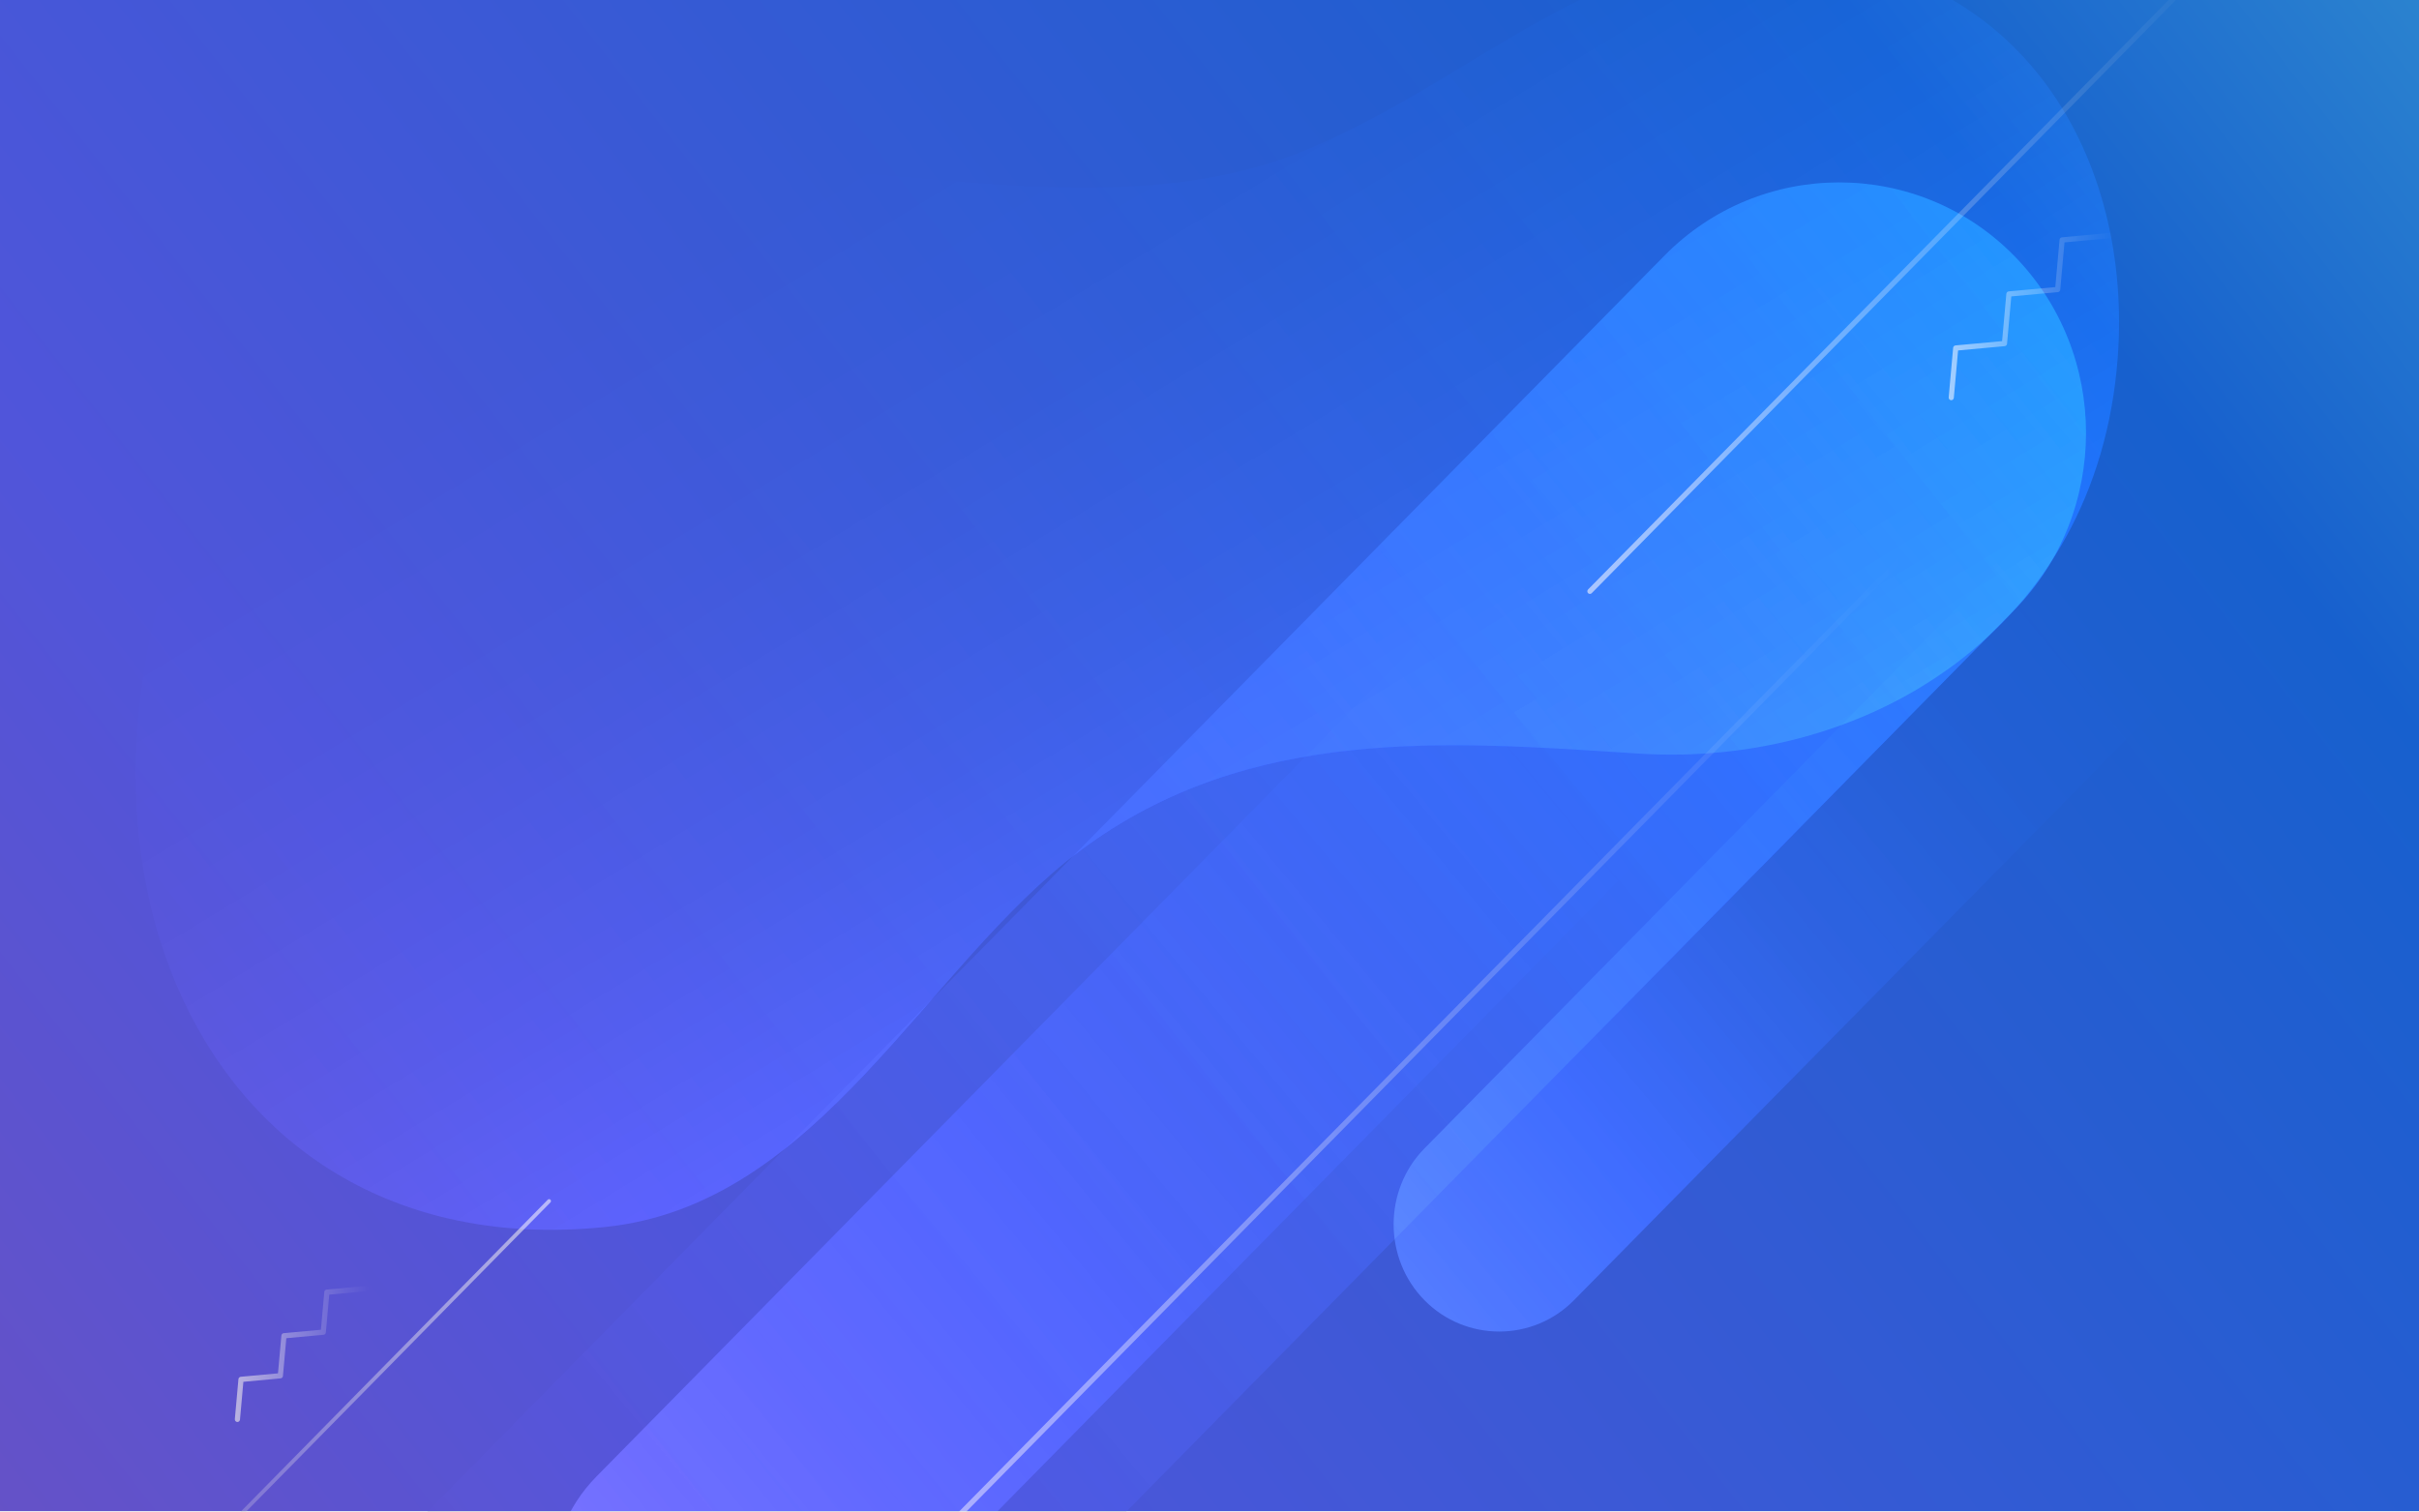
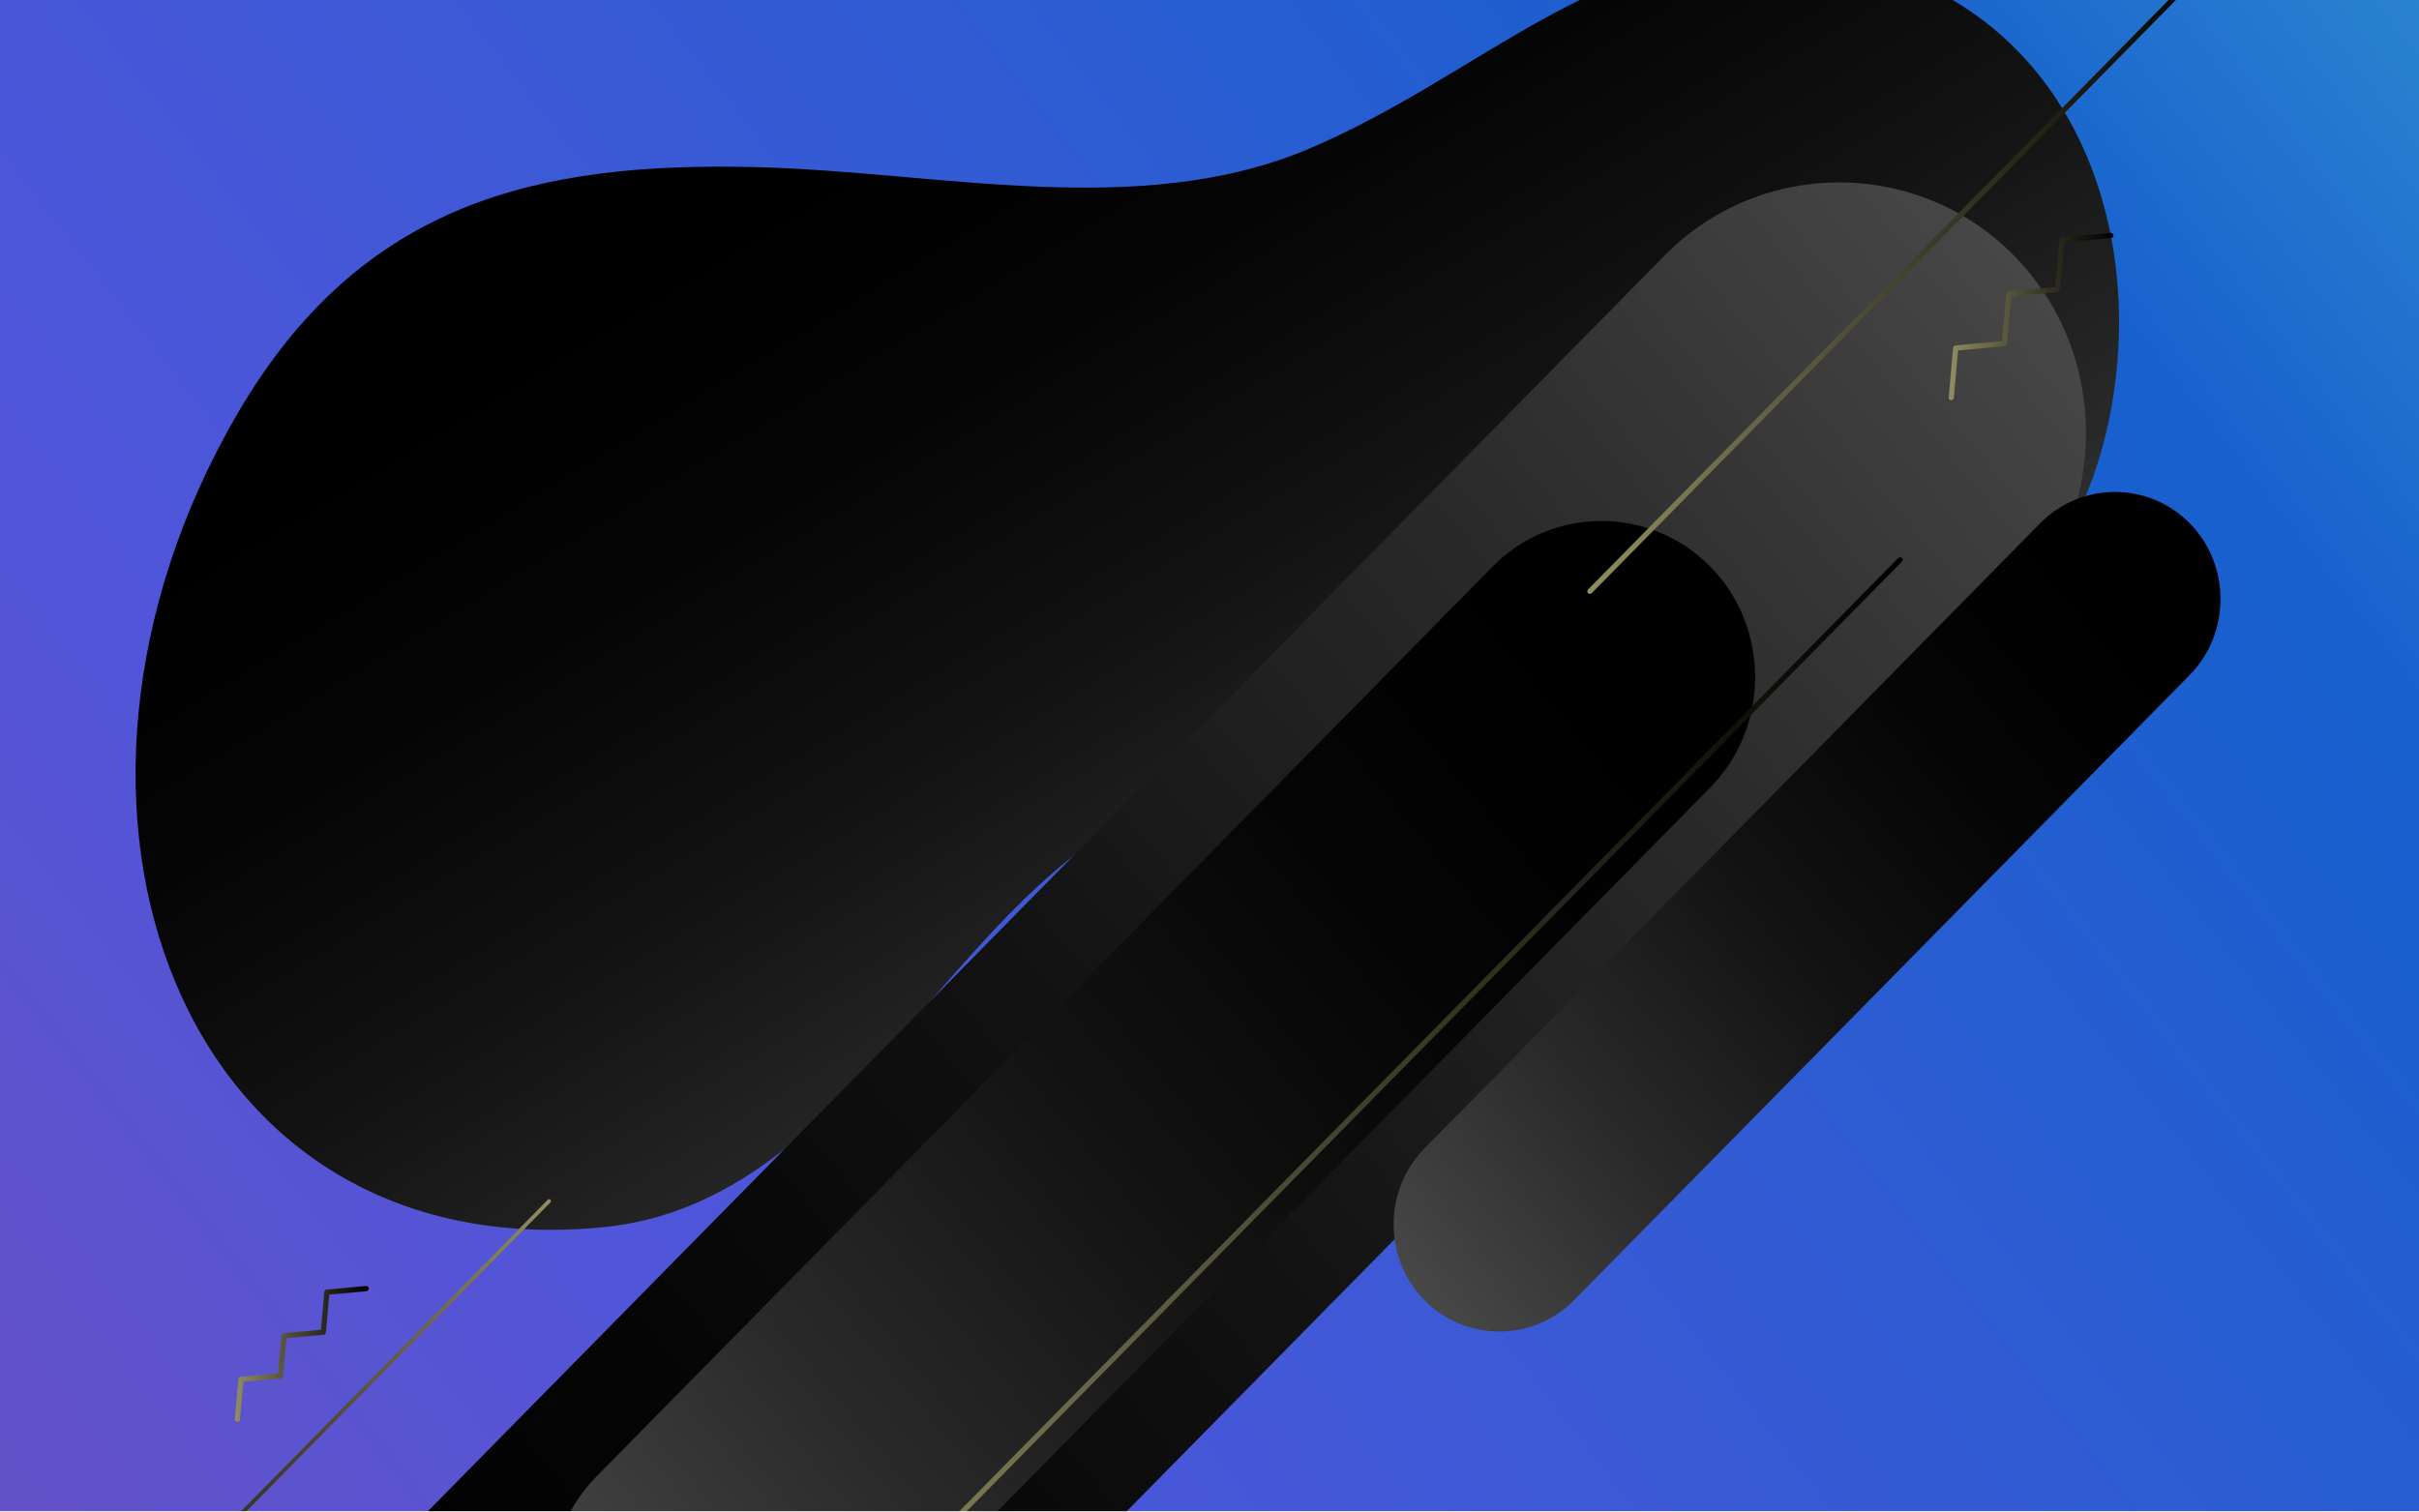
- <svg xmlns="http://www.w3.org/2000/svg" width="1440" height="900" viewBox="0 0 1440 900" fill="none">
-   <g clip-path="url(#clip0_1868_497)">
-     <mask id="mask0_1868_497" style="mask-type:luminance" maskUnits="userSpaceOnUse" x="0" y="0" width="1440" height="900">
-       <path d="M1440 0H0V900H1440V0Z" fill="white" />
-     </mask>
-     <g mask="url(#mask0_1868_497)">
-       <path d="M1440 0H0V900H1440V0Z" fill="url(#paint0_linear_1868_497)" />
-       <g style="mix-blend-mode:color-dodge">
-         <path d="M141.358 246.312C215.112 119.681 321.259 96.334 449.761 99.499C559.715 102.206 678.61 131.562 780.09 88.212C881.256 44.993 951.272 -32.676 1060.31 -28.21C1206.51 -22.223 1269.48 96.621 1260.63 213.287C1248.38 375.043 1111.35 457.44 975.438 448.706C862.958 441.481 743.869 431.287 643.404 506.249C550.869 575.29 487.949 717.627 359.976 730.618C107.484 756.249 4.942 480.521 141.358 246.312Z" fill="url(#paint1_linear_1868_497)" />
-       </g>
-       <g style="mix-blend-mode:color-dodge">
-         <path d="M1198.87 152.182C1141.67 94.085 1048.06 94.085 990.857 152.182L134.125 1022.3C76.922 1080.4 76.922 1175.47 134.125 1233.56C191.328 1291.66 284.934 1291.66 342.137 1233.56L1198.87 363.445C1256.08 305.348 1256.08 210.279 1198.87 152.182Z" fill="url(#paint2_linear_1868_497)" />
-       </g>
-       <g style="mix-blend-mode:color-dodge">
-         <path d="M355.017 1010.77C390.642 1046.95 448.934 1046.95 484.558 1010.77L1018.1 468.897C1053.72 432.716 1053.72 373.512 1018.1 337.331C982.472 301.15 924.18 301.15 888.552 337.331L355.017 879.203C319.395 915.384 319.395 974.587 355.017 1010.77Z" fill="url(#paint3_linear_1868_497)" />
-       </g>
-       <g style="mix-blend-mode:color-dodge">
-         <path d="M847.966 774.192C872.44 799.045 912.486 799.045 936.957 774.192L1303.48 401.941C1327.95 377.085 1327.95 336.413 1303.48 311.56C1279.01 286.704 1238.96 286.704 1214.49 311.56L847.966 683.81C823.496 708.663 823.496 749.335 847.966 774.192Z" fill="url(#paint4_linear_1868_497)" />
-       </g>
-       <g style="mix-blend-mode:screen">
-         <path d="M946.453 353.643C946.063 353.643 945.669 353.49 945.364 353.187C944.764 352.577 944.764 351.587 945.364 350.977L1318.7 -28.191C1319.3 -28.801 1320.27 -28.801 1320.87 -28.191C1321.47 -27.582 1321.47 -26.591 1320.87 -25.982L947.539 353.184C947.241 353.49 946.85 353.643 946.453 353.643Z" fill="url(#paint5_linear_1868_497)" />
-       </g>
-       <g style="mix-blend-mode:screen">
-         <path d="M478.762 997.396C478.368 997.396 477.974 997.24 477.673 996.94C477.073 996.331 477.073 995.34 477.673 994.73L1129.98 332.23C1130.58 331.621 1131.56 331.621 1132.16 332.23C1132.76 332.84 1132.76 333.83 1132.16 334.44L479.848 996.94C479.55 997.24 479.156 997.396 478.762 997.396Z" fill="url(#paint6_linear_1868_497)" />
-       </g>
-       <g style="mix-blend-mode:screen">
-         <path d="M21.125 1027C20.837 1027 20.549 1026.89 20.329 1026.67C19.89 1026.22 19.89 1025.5 20.329 1025.05L326.082 714.334C326.52 713.889 327.233 713.889 327.671 714.334C328.11 714.78 328.11 715.504 327.671 715.949L21.918 1026.67C21.7 1026.89 21.412 1027 21.125 1027Z" fill="url(#paint7_linear_1868_497)" />
-       </g>
-       <g style="mix-blend-mode:screen">
-         <path d="M1161.56 238.297C1161.52 238.297 1161.47 238.297 1161.42 238.29C1160.58 238.212 1159.95 237.45 1160.03 236.593L1162.68 207.093C1162.75 206.343 1163.34 205.747 1164.07 205.678L1191.83 203.115L1194.36 174.915C1194.43 174.165 1195.01 173.568 1195.75 173.5L1223.5 170.947L1226.03 142.75C1226.09 142 1226.68 141.403 1227.42 141.334L1256.45 138.665C1257.29 138.597 1258.04 139.222 1258.12 140.081C1258.19 140.94 1257.57 141.7 1256.72 141.778L1228.98 144.328L1226.45 172.525C1226.38 173.275 1225.79 173.872 1225.05 173.94L1197.31 176.493L1194.77 204.693C1194.71 205.443 1194.12 206.04 1193.38 206.109L1165.63 208.672L1163.09 236.875C1163.02 237.69 1162.35 238.297 1161.56 238.297Z" fill="url(#paint8_linear_1868_497)" />
-       </g>
-       <g style="mix-blend-mode:screen">
-         <path d="M141.335 846.698C141.289 846.698 141.242 846.698 141.193 846.691C140.347 846.613 139.722 845.851 139.799 844.991L141.941 821.188C142.009 820.438 142.593 819.842 143.335 819.773L165.486 817.729L167.507 795.223C167.575 794.473 168.159 793.876 168.901 793.81L191.042 791.776L193.061 769.273C193.129 768.523 193.713 767.926 194.455 767.86L217.873 765.704C218.719 765.638 219.467 766.263 219.544 767.12C219.621 767.979 218.996 768.741 218.15 768.816L196.009 770.854L193.99 793.357C193.922 794.107 193.338 794.704 192.596 794.773L170.455 796.804L168.433 819.313C168.366 820.063 167.781 820.657 167.039 820.726L144.889 822.77L142.864 845.276C142.79 846.088 142.122 846.698 141.335 846.698Z" fill="url(#paint9_linear_1868_497)" />
-       </g>
+ <svg xmlns="http://www.w3.org/2000/svg" xmlns:xlink="http://www.w3.org/1999/xlink" fill="none" height="900" viewBox="0 0 1440 900" width="1440">
+   <linearGradient id="a" gradientUnits="userSpaceOnUse" x1="1688.5" x2="-437.5" y1="-263.5" y2="1399">
+     <stop offset="0" stop-color="#45b0d1" />
+     <stop offset=".233" stop-color="#1760ce" />
+     <stop offset=".609" stop-color="#5055da" />
+     <stop offset="1" stop-color="#864da9" />
+   </linearGradient>
+   <linearGradient id="b" gradientUnits="userSpaceOnUse" x1="526.132" x2="882.91" y1="79.181" y2="665.013">
+     <stop offset="0" />
+     <stop offset=".23" stop-color="#050505" />
+     <stop offset=".493" stop-color="#131313" />
+     <stop offset=".771" stop-color="#292929" />
+     <stop offset="1" stop-color="#424242" />
+   </linearGradient>
+   <linearGradient id="c">
+     <stop offset="0" />
+     <stop offset=".194" stop-color="#050505" />
+     <stop offset=".417" stop-color="#131313" />
+     <stop offset=".654" stop-color="#2a2a2a" />
+     <stop offset=".898" stop-color="#494949" />
+     <stop offset="1" stop-color="#595959" />
+   </linearGradient>
+   <linearGradient id="d" gradientUnits="userSpaceOnUse" x1="222.819" x2="1389.32" xlink:href="#c" y1="1071.31" y2="106.719" />
+   <linearGradient id="e" gradientUnits="userSpaceOnUse" x1="962.861" x2="236.413" xlink:href="#c" y1="438.379" y2="1039.08" />
+   <linearGradient id="f" gradientUnits="userSpaceOnUse" x1="1265.53" x2="766.485" xlink:href="#c" y1="380.976" y2="793.641" />
+   <linearGradient id="g">
+     <stop offset="0" stop-color="#918d60" />
+     <stop offset=".377" stop-color="#555338" />
+     <stop offset=".799" stop-color="#181710" />
+     <stop offset="1" />
+   </linearGradient>
+   <linearGradient id="h" gradientUnits="userSpaceOnUse" x1="944.914" x2="1321.33" xlink:href="#g" y1="162.496" y2="162.496" />
+   <linearGradient id="i" gradientUnits="userSpaceOnUse" x1="477.224" x2="1132.61" xlink:href="#g" y1="664.584" y2="664.584" />
+   <linearGradient id="j" gradientUnits="userSpaceOnUse" x1="328.001" x2="20" xlink:href="#g" y1="870.499" y2="870.499" />
+   <linearGradient id="k" gradientUnits="userSpaceOnUse" x1="1160.02" x2="1258.12" xlink:href="#g" y1="188.482" y2="188.482" />
+   <linearGradient id="l" gradientUnits="userSpaceOnUse" x1="139.794" x2="219.552" xlink:href="#g" y1="806.196" y2="806.196" />
+   <clipPath id="m">
+     <path d="m0 0h1440v900h-1440z" />
+   </clipPath>
+   <mask id="n" height="900" maskUnits="userSpaceOnUse" width="1440" x="0" y="0">
+     <path d="m1440 0h-1440v900h1440z" fill="#fff" />
+   </mask>
+   <g clip-path="url(#m)">
+     <g mask="url(#n)">
+       <path d="m1440 0h-1440v900h1440z" fill="url(#a)" />
+       <path d="m141.358 246.312c73.754-126.631 179.901-149.978 308.403-146.813 109.954 2.707 228.849 32.063 330.329-11.288 101.166-43.219 171.182-120.887 280.22-116.422 146.2 5.987 209.17 124.831 200.32 241.497-12.25 161.756-149.28 244.153-285.192 235.419-112.48-7.225-231.569-17.419-332.034 57.543-92.535 69.041-155.455 211.378-283.428 224.369-252.492 25.631-355.034-250.097-218.618-484.306z" fill="url(#b)" />
+       <path d="m1198.87 152.182c-57.2-58.097-150.81-58.097-208.013 0l-856.732 870.118c-57.203 58.1-57.203 153.17 0 211.26 57.203 58.1 150.809 58.1 208.012 0l856.733-870.115c57.21-58.097 57.21-153.166 0-211.263z" fill="url(#d)" />
+       <path d="m355.017 1010.77c35.625 36.18 93.917 36.18 129.541 0l533.542-541.873c35.62-36.181 35.62-95.385 0-131.566-35.628-36.181-93.92-36.181-129.548 0l-533.535 541.872c-35.622 36.181-35.622 95.384 0 131.567z" fill="url(#e)" />
+       <path d="m847.966 774.192c24.474 24.853 64.52 24.853 88.991 0l366.523-372.251c24.47-24.856 24.47-65.528 0-90.381-24.47-24.856-64.52-24.856-88.99 0l-366.524 372.25c-24.47 24.853-24.47 65.525 0 90.382z" fill="url(#f)" />
+       <path d="m946.453 353.643c-.39 0-.784-.153-1.089-.456-.6-.61-.6-1.6 0-2.21l373.336-379.168c.6-.609 1.57-.609 2.17 0s.6 1.6 0 2.209l-373.331 379.166c-.298.306-.689.459-1.086.459z" fill="url(#h)" />
+       <path d="m478.762 997.396c-.394 0-.788-.156-1.089-.456-.6-.609-.6-1.6 0-2.21l652.307-662.5c.6-.609 1.58-.609 2.18 0 .6.61.6 1.6 0 2.21l-652.312 662.5c-.298.3-.692.456-1.086.456z" fill="url(#i)" />
+       <path d="m21.125 1027c-.288 0-.576-.11-.796-.33-.438-.45-.438-1.17 0-1.62l305.753-310.716c.438-.445 1.151-.445 1.589 0 .439.446.439 1.17 0 1.615l-305.753 310.721c-.218.22-.506.33-.794.33z" fill="url(#j)" />
+       <path d="m1161.56 238.297c-.04 0-.09 0-.14-.007-.84-.078-1.47-.84-1.39-1.697l2.65-29.5c.07-.75.66-1.346 1.39-1.415l27.76-2.563 2.53-28.2c.07-.75.65-1.347 1.39-1.415l27.75-2.553 2.53-28.197c.06-.75.65-1.347 1.39-1.416l29.03-2.669c.84-.068 1.59.557 1.67 1.416.07.859-.55 1.619-1.4 1.697l-27.74 2.55-2.53 28.197c-.07.75-.66 1.347-1.4 1.415l-27.74 2.553-2.54 28.2c-.06.75-.65 1.347-1.39 1.416l-27.75 2.563-2.54 28.203c-.07.815-.74 1.422-1.53 1.422z" fill="url(#k)" />
+       <path d="m141.335 846.698c-.046 0-.093 0-.142-.007-.846-.078-1.471-.84-1.394-1.7l2.142-23.803c.068-.75.652-1.346 1.394-1.415l22.151-2.044 2.021-22.506c.068-.75.652-1.347 1.394-1.413l22.141-2.034 2.019-22.503c.068-.75.652-1.347 1.394-1.413l23.418-2.156c.846-.066 1.594.559 1.671 1.416.077.859-.548 1.621-1.394 1.696l-22.141 2.038-2.019 22.503c-.068.75-.652 1.347-1.394 1.416l-22.141 2.031-2.022 22.509c-.067.75-.652 1.344-1.394 1.413l-22.15 2.044-2.025 22.506c-.074.812-.742 1.422-1.529 1.422z" fill="url(#l)" />
    </g>
  </g>
-   <defs>
-     <linearGradient id="paint0_linear_1868_497" x1="1688.5" y1="-263.5" x2="-437.5" y2="1399" gradientUnits="userSpaceOnUse">
-       <stop stop-color="#45B0D1" />
-       <stop offset="0.233" stop-color="#1760CE" />
-       <stop offset="0.609" stop-color="#5055DA" />
-       <stop offset="1" stop-color="#864DA9" />
-     </linearGradient>
-     <linearGradient id="paint1_linear_1868_497" x1="526.132" y1="79.181" x2="882.91" y2="665.013" gradientUnits="userSpaceOnUse">
-       <stop />
-       <stop offset="0.23" stop-color="#050505" />
-       <stop offset="0.493" stop-color="#131313" />
-       <stop offset="0.771" stop-color="#292929" />
-       <stop offset="1" stop-color="#424242" />
-     </linearGradient>
-     <linearGradient id="paint2_linear_1868_497" x1="222.819" y1="1071.31" x2="1389.32" y2="106.719" gradientUnits="userSpaceOnUse">
-       <stop />
-       <stop offset="0.194" stop-color="#050505" />
-       <stop offset="0.417" stop-color="#131313" />
-       <stop offset="0.654" stop-color="#2A2A2A" />
-       <stop offset="0.898" stop-color="#494949" />
-       <stop offset="1" stop-color="#595959" />
-     </linearGradient>
-     <linearGradient id="paint3_linear_1868_497" x1="962.861" y1="438.379" x2="236.413" y2="1039.08" gradientUnits="userSpaceOnUse">
-       <stop />
-       <stop offset="0.194" stop-color="#050505" />
-       <stop offset="0.417" stop-color="#131313" />
-       <stop offset="0.654" stop-color="#2A2A2A" />
-       <stop offset="0.898" stop-color="#494949" />
-       <stop offset="1" stop-color="#595959" />
-     </linearGradient>
-     <linearGradient id="paint4_linear_1868_497" x1="1265.53" y1="380.976" x2="766.485" y2="793.641" gradientUnits="userSpaceOnUse">
-       <stop />
-       <stop offset="0.194" stop-color="#050505" />
-       <stop offset="0.417" stop-color="#131313" />
-       <stop offset="0.654" stop-color="#2A2A2A" />
-       <stop offset="0.898" stop-color="#494949" />
-       <stop offset="1" stop-color="#595959" />
-     </linearGradient>
-     <linearGradient id="paint5_linear_1868_497" x1="944.914" y1="162.496" x2="1321.33" y2="162.496" gradientUnits="userSpaceOnUse">
-       <stop stop-color="#918D60" />
-       <stop offset="0.377" stop-color="#555338" />
-       <stop offset="0.799" stop-color="#181710" />
-       <stop offset="1" />
-     </linearGradient>
-     <linearGradient id="paint6_linear_1868_497" x1="477.224" y1="664.584" x2="1132.61" y2="664.584" gradientUnits="userSpaceOnUse">
-       <stop stop-color="#918D60" />
-       <stop offset="0.377" stop-color="#555338" />
-       <stop offset="0.799" stop-color="#181710" />
-       <stop offset="1" />
-     </linearGradient>
-     <linearGradient id="paint7_linear_1868_497" x1="328.001" y1="870.499" x2="20" y2="870.499" gradientUnits="userSpaceOnUse">
-       <stop stop-color="#918D60" />
-       <stop offset="0.377" stop-color="#555338" />
-       <stop offset="0.799" stop-color="#181710" />
-       <stop offset="1" />
-     </linearGradient>
-     <linearGradient id="paint8_linear_1868_497" x1="1160.02" y1="188.482" x2="1258.12" y2="188.482" gradientUnits="userSpaceOnUse">
-       <stop stop-color="#918D60" />
-       <stop offset="0.377" stop-color="#555338" />
-       <stop offset="0.799" stop-color="#181710" />
-       <stop offset="1" />
-     </linearGradient>
-     <linearGradient id="paint9_linear_1868_497" x1="139.794" y1="806.196" x2="219.552" y2="806.196" gradientUnits="userSpaceOnUse">
-       <stop stop-color="#918D60" />
-       <stop offset="0.377" stop-color="#555338" />
-       <stop offset="0.799" stop-color="#181710" />
-       <stop offset="1" />
-     </linearGradient>
-     <clipPath id="clip0_1868_497">
-       <rect width="1440" height="900" fill="white" />
-     </clipPath>
-   </defs>
</svg>
